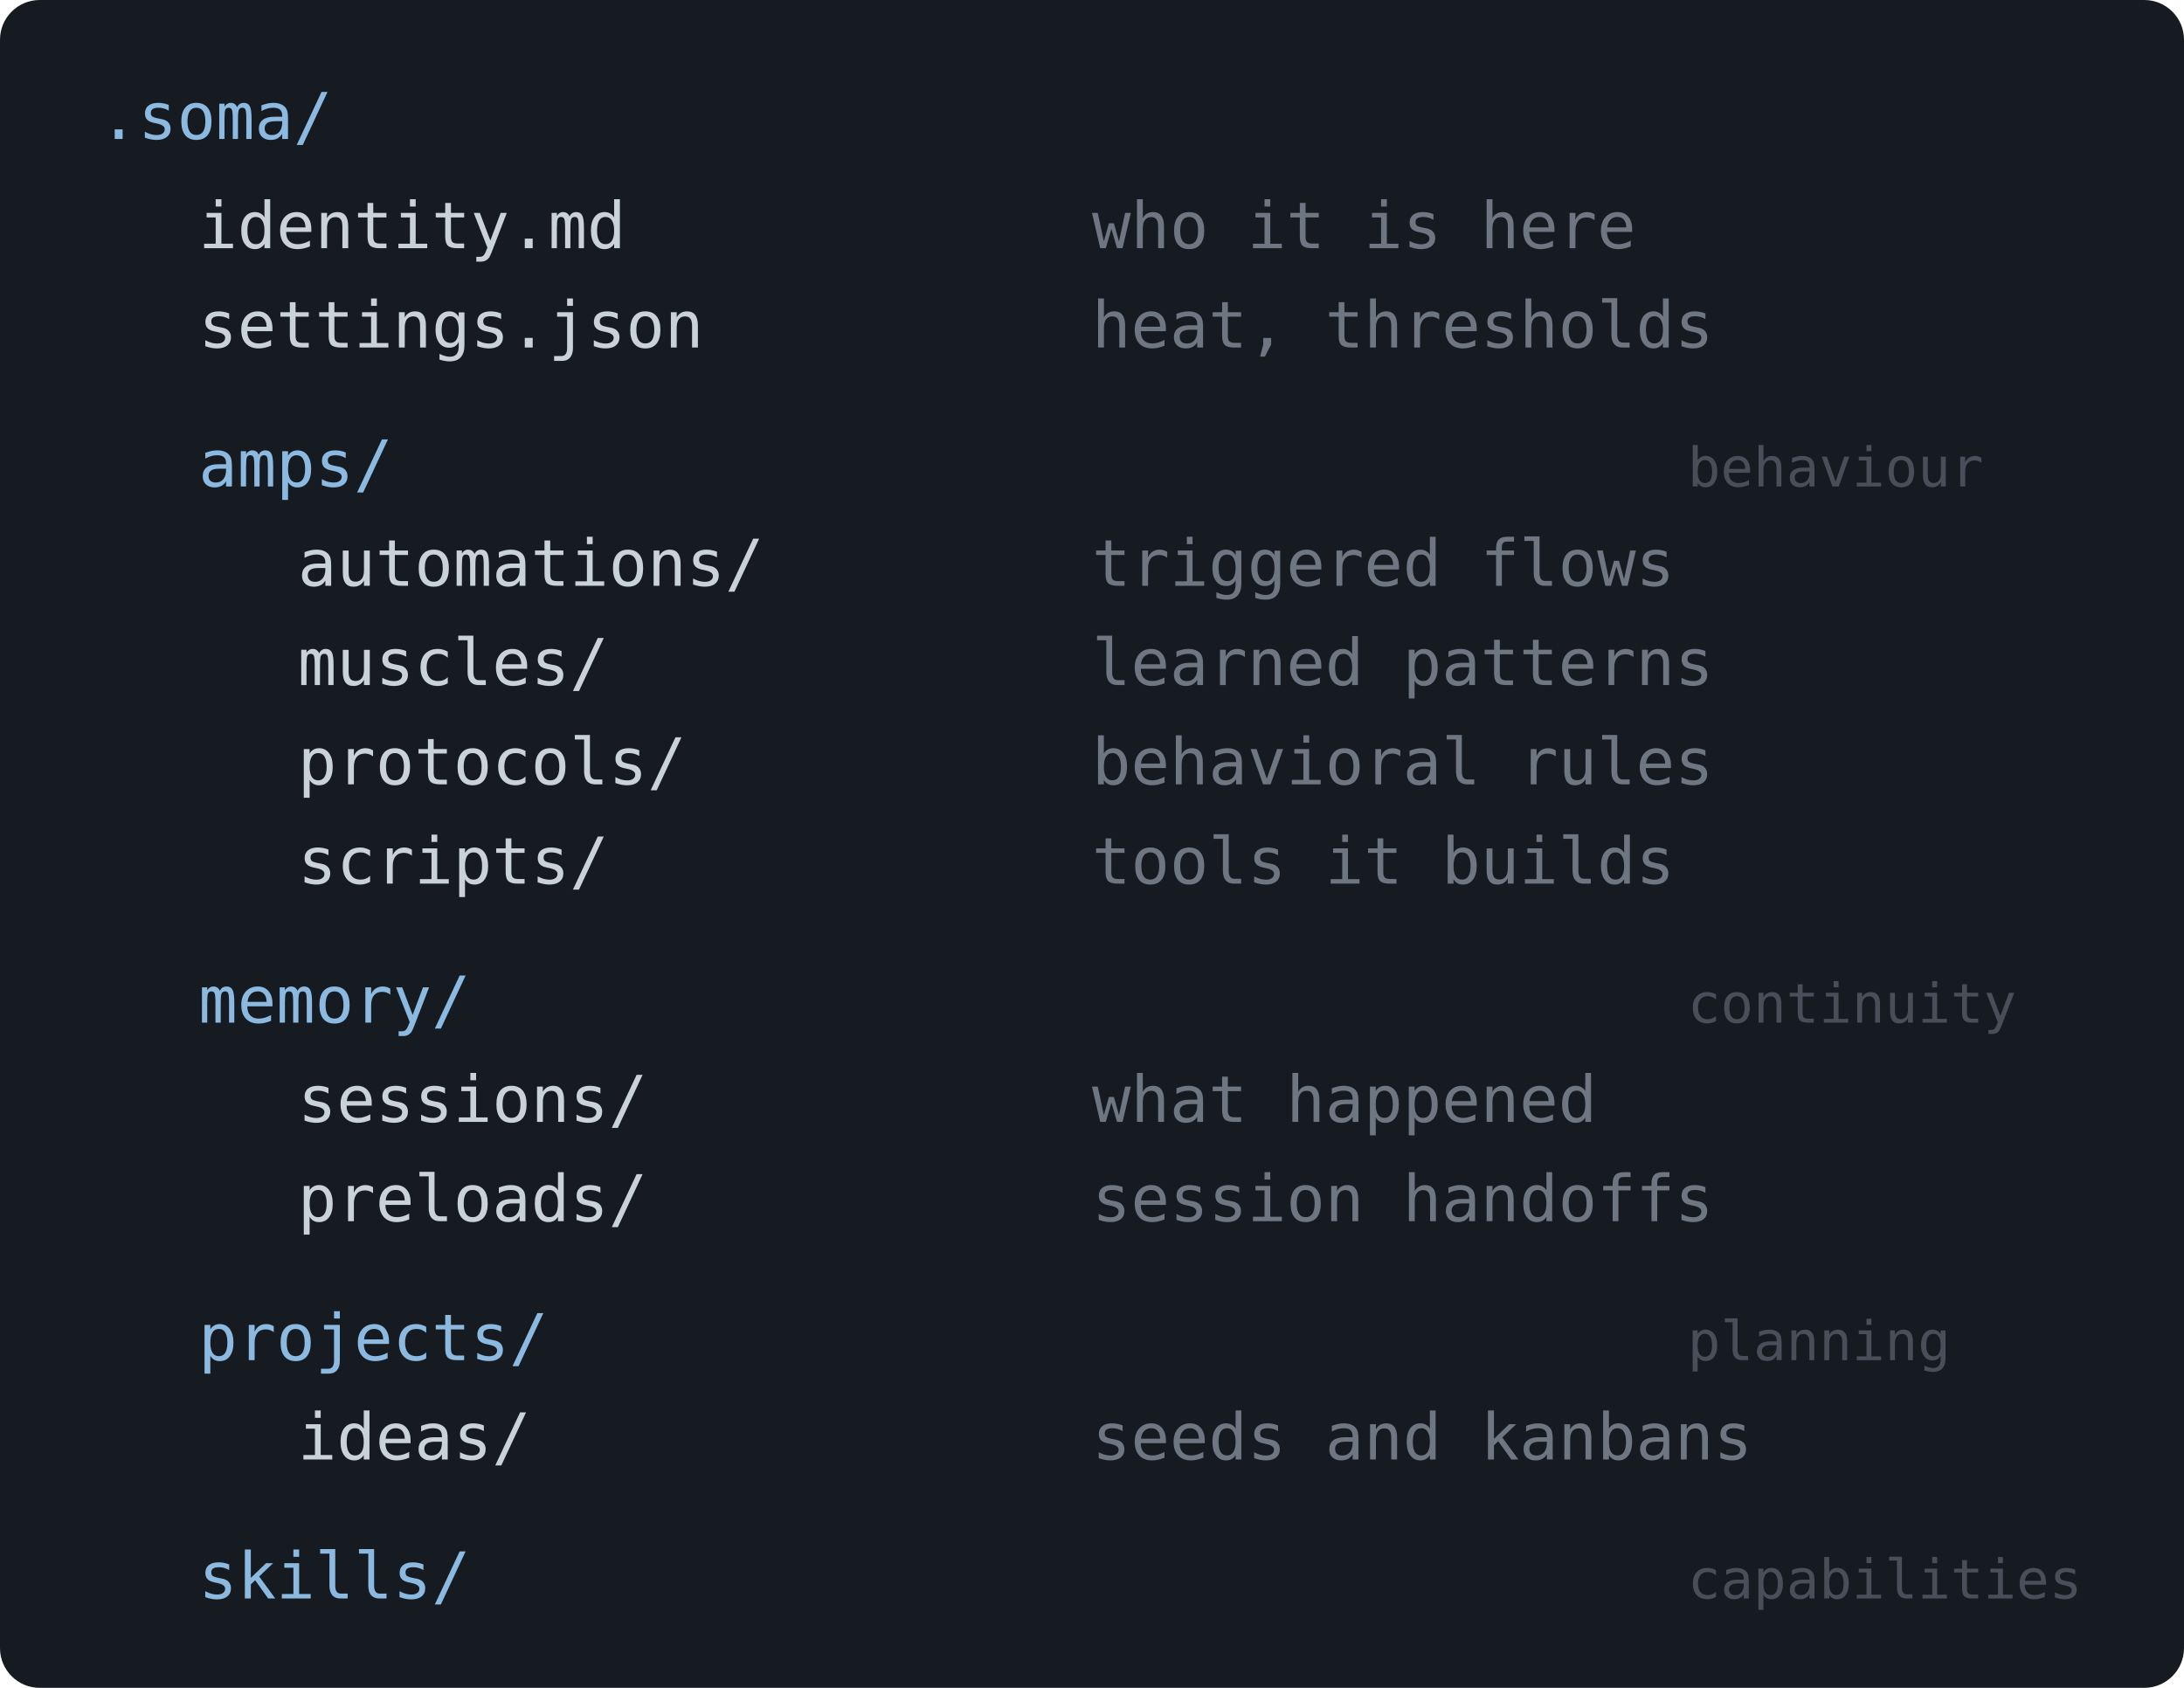
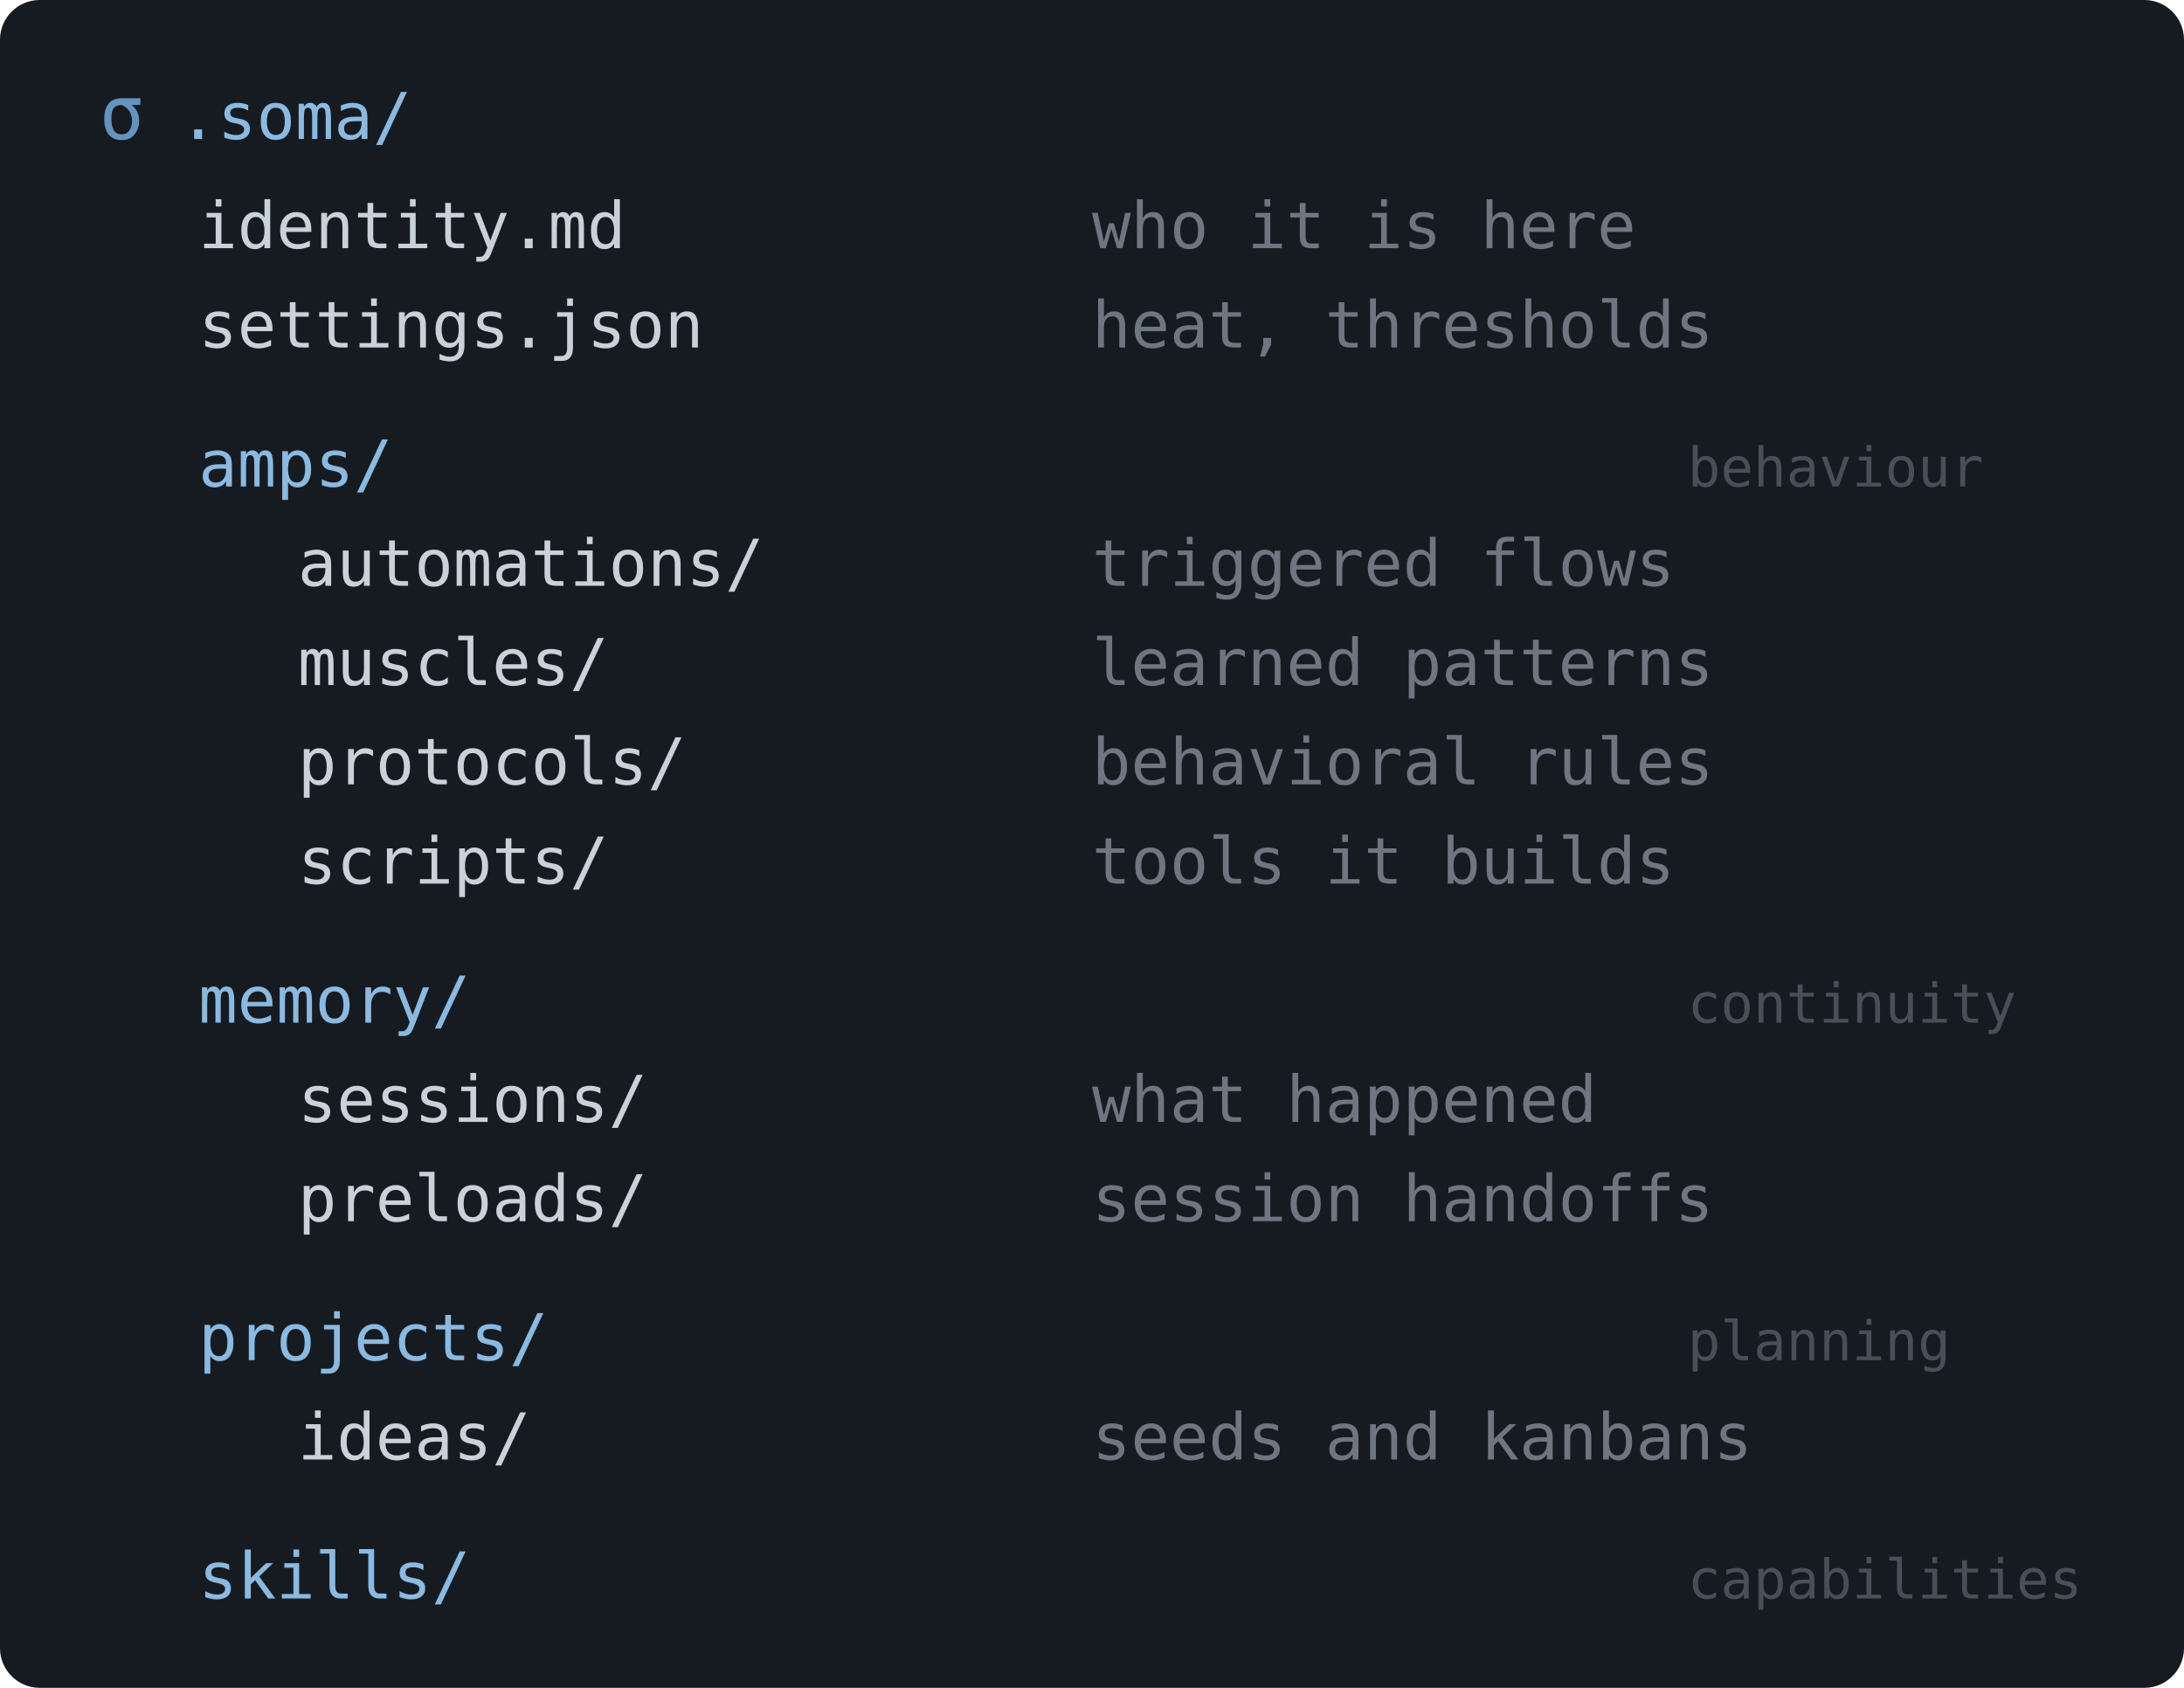
<svg xmlns="http://www.w3.org/2000/svg" width="440" height="340" fill="none">
  <style>
    text { font-family: ui-monospace, 'SF Mono', Menlo, monospace; font-size: 13px; }
    .dir { fill: #8bb9e0; }
    .file { fill: #c9d1d9; }
    .desc { fill: #6e7681; }
    .label { fill: #484f58; font-size: 11px; }
+     .sigma { fill: #6494be; font-size: 15px; }
  </style>
  <rect width="440" height="340" rx="8" fill="#161b22" />
-   <text x="20" y="28" class="dir">.soma/</text>
+   <text x="20" y="28" class="sigma">σ</text>
+   <text x="36" y="28" class="dir">.soma/</text>
  <text x="40" y="50" class="file">identity.md</text>
  <text x="220" y="50" class="desc">who it is here</text>
  <text x="40" y="70" class="file">settings.json</text>
  <text x="220" y="70" class="desc">heat, thresholds</text>
  <text x="40" y="98" class="dir">amps/</text>
  <text x="340" y="98" class="label">behaviour</text>
  <text x="60" y="118" class="file">automations/</text>
  <text x="220" y="118" class="desc">triggered flows</text>
  <text x="60" y="138" class="file">muscles/</text>
  <text x="220" y="138" class="desc">learned patterns</text>
  <text x="60" y="158" class="file">protocols/</text>
  <text x="220" y="158" class="desc">behavioral rules</text>
  <text x="60" y="178" class="file">scripts/</text>
  <text x="220" y="178" class="desc">tools it builds</text>
  <text x="40" y="206" class="dir">memory/</text>
  <text x="340" y="206" class="label">continuity</text>
  <text x="60" y="226" class="file">sessions/</text>
  <text x="220" y="226" class="desc">what happened</text>
  <text x="60" y="246" class="file">preloads/</text>
  <text x="220" y="246" class="desc">session handoffs</text>
  <text x="40" y="274" class="dir">projects/</text>
  <text x="340" y="274" class="label">planning</text>
  <text x="60" y="294" class="file">ideas/</text>
  <text x="220" y="294" class="desc">seeds and kanbans</text>
  <text x="40" y="322" class="dir">skills/</text>
  <text x="340" y="322" class="label">capabilities</text>
</svg>
